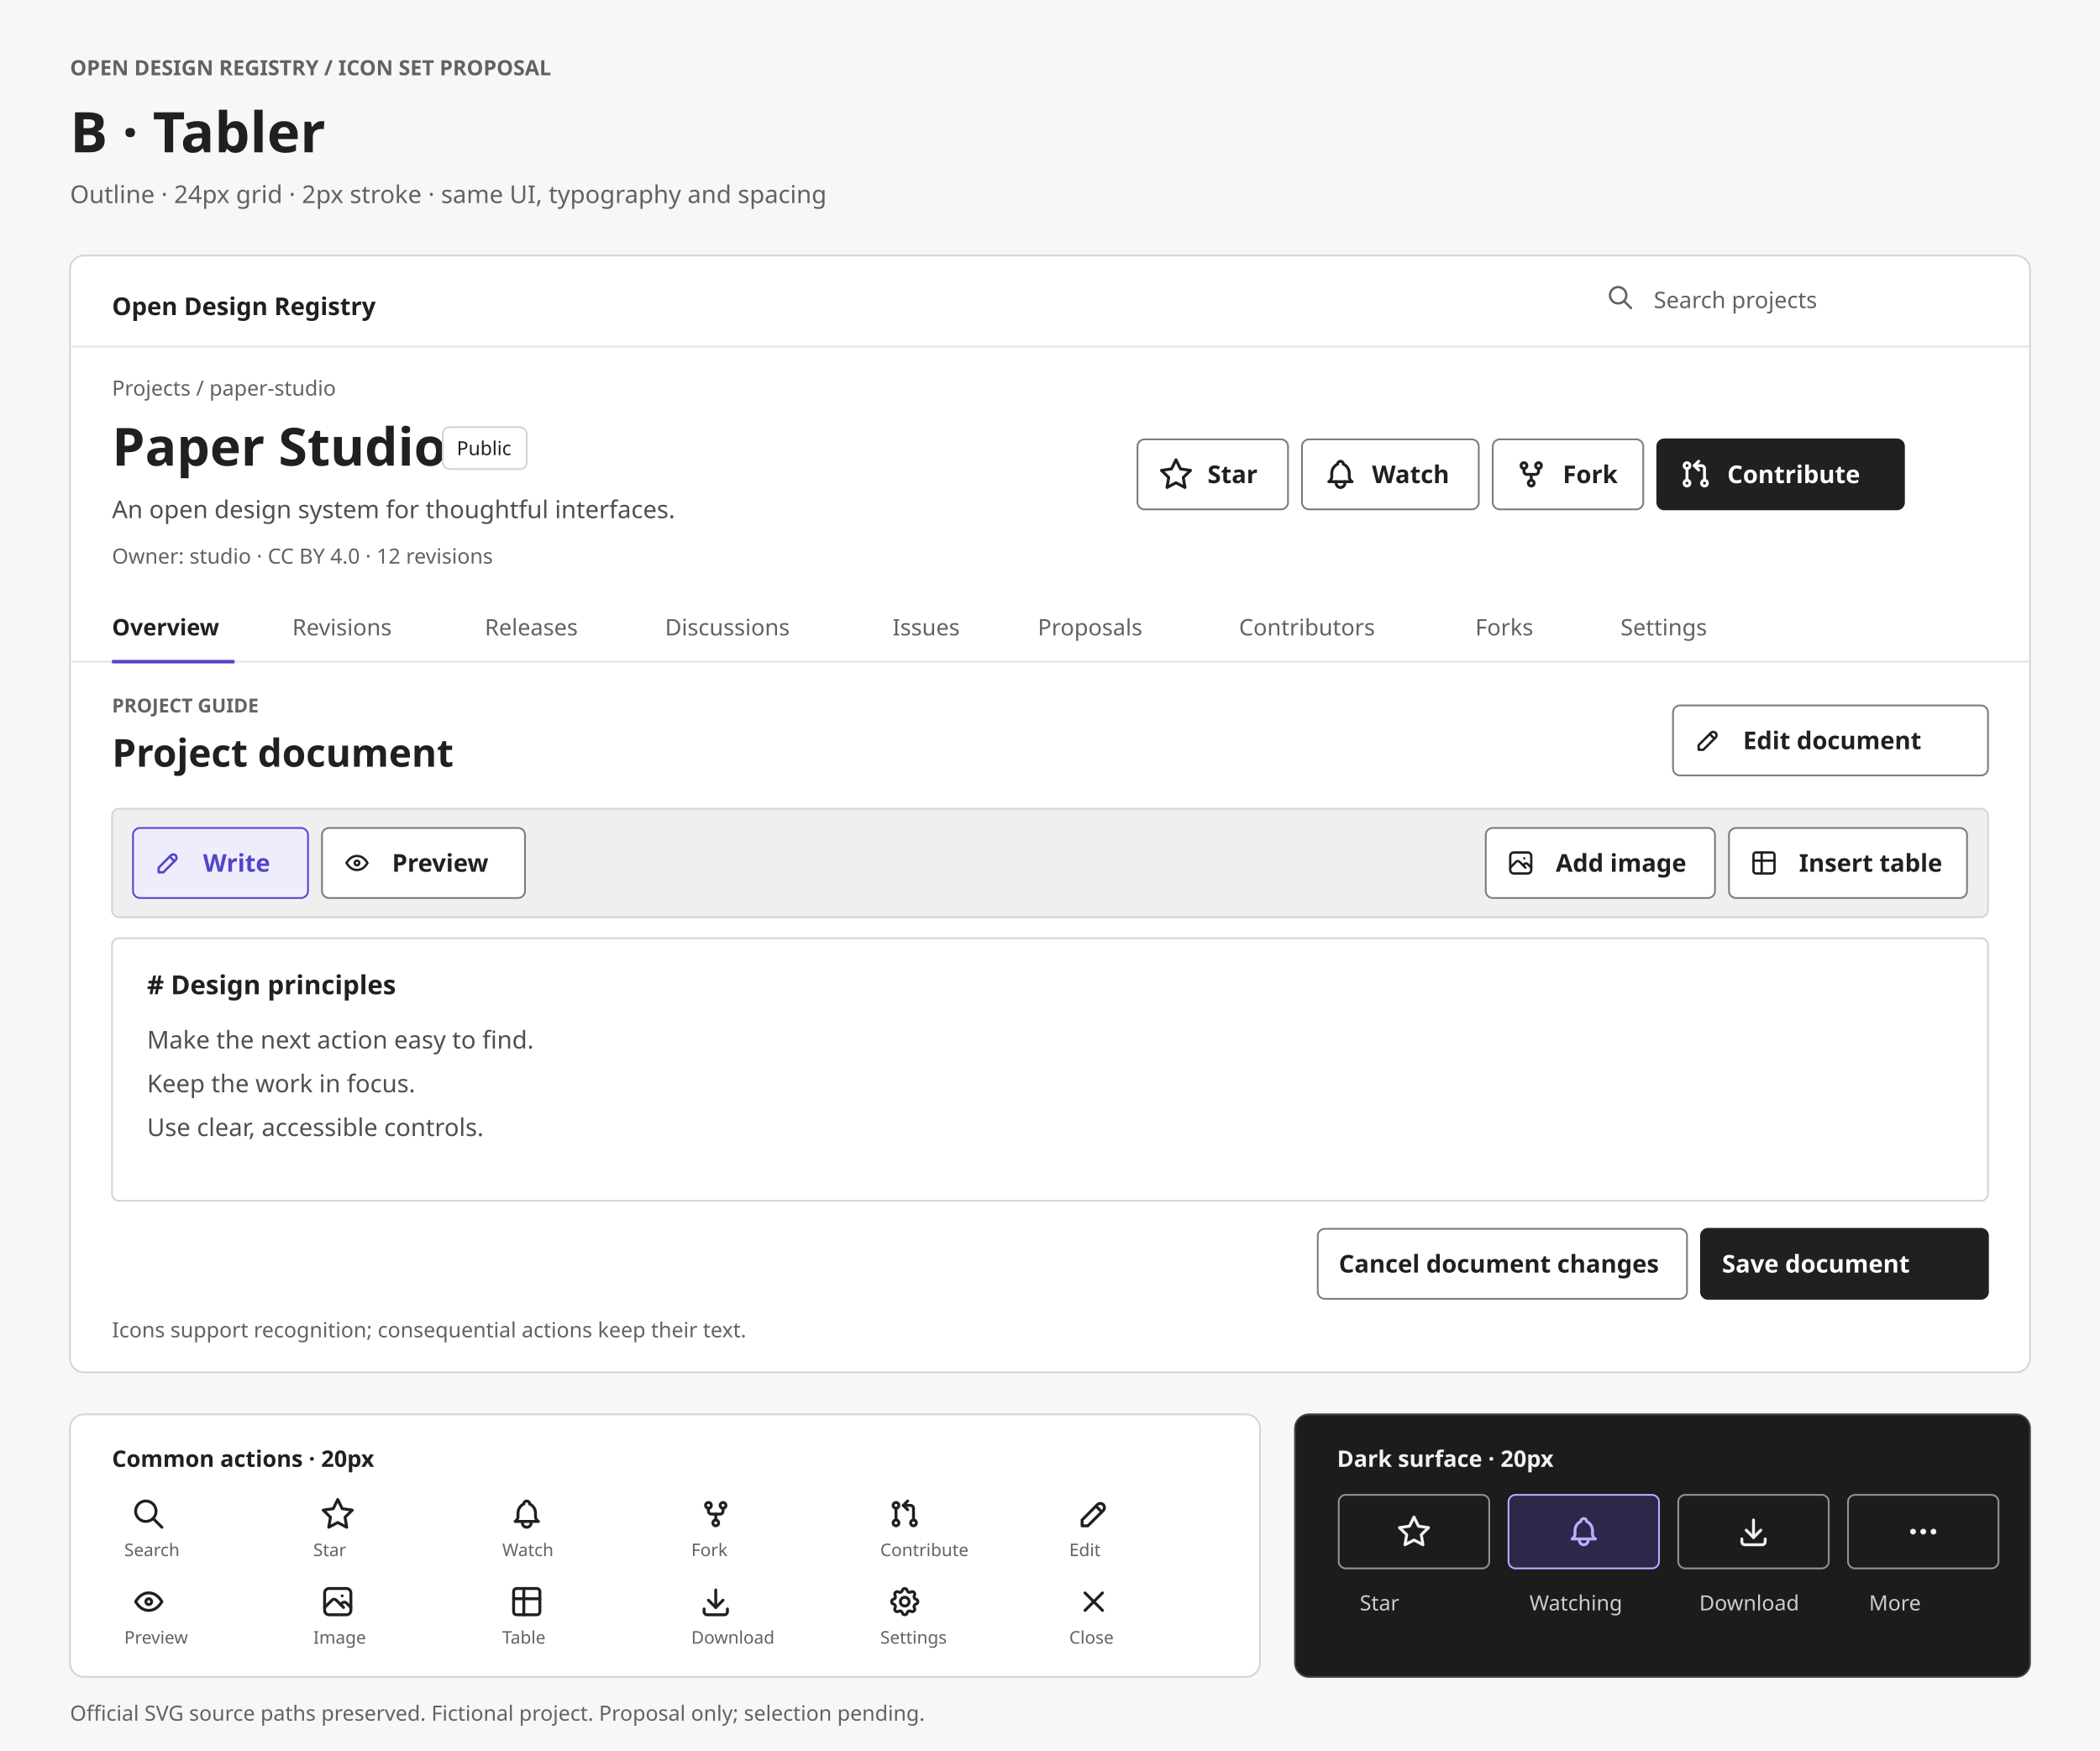
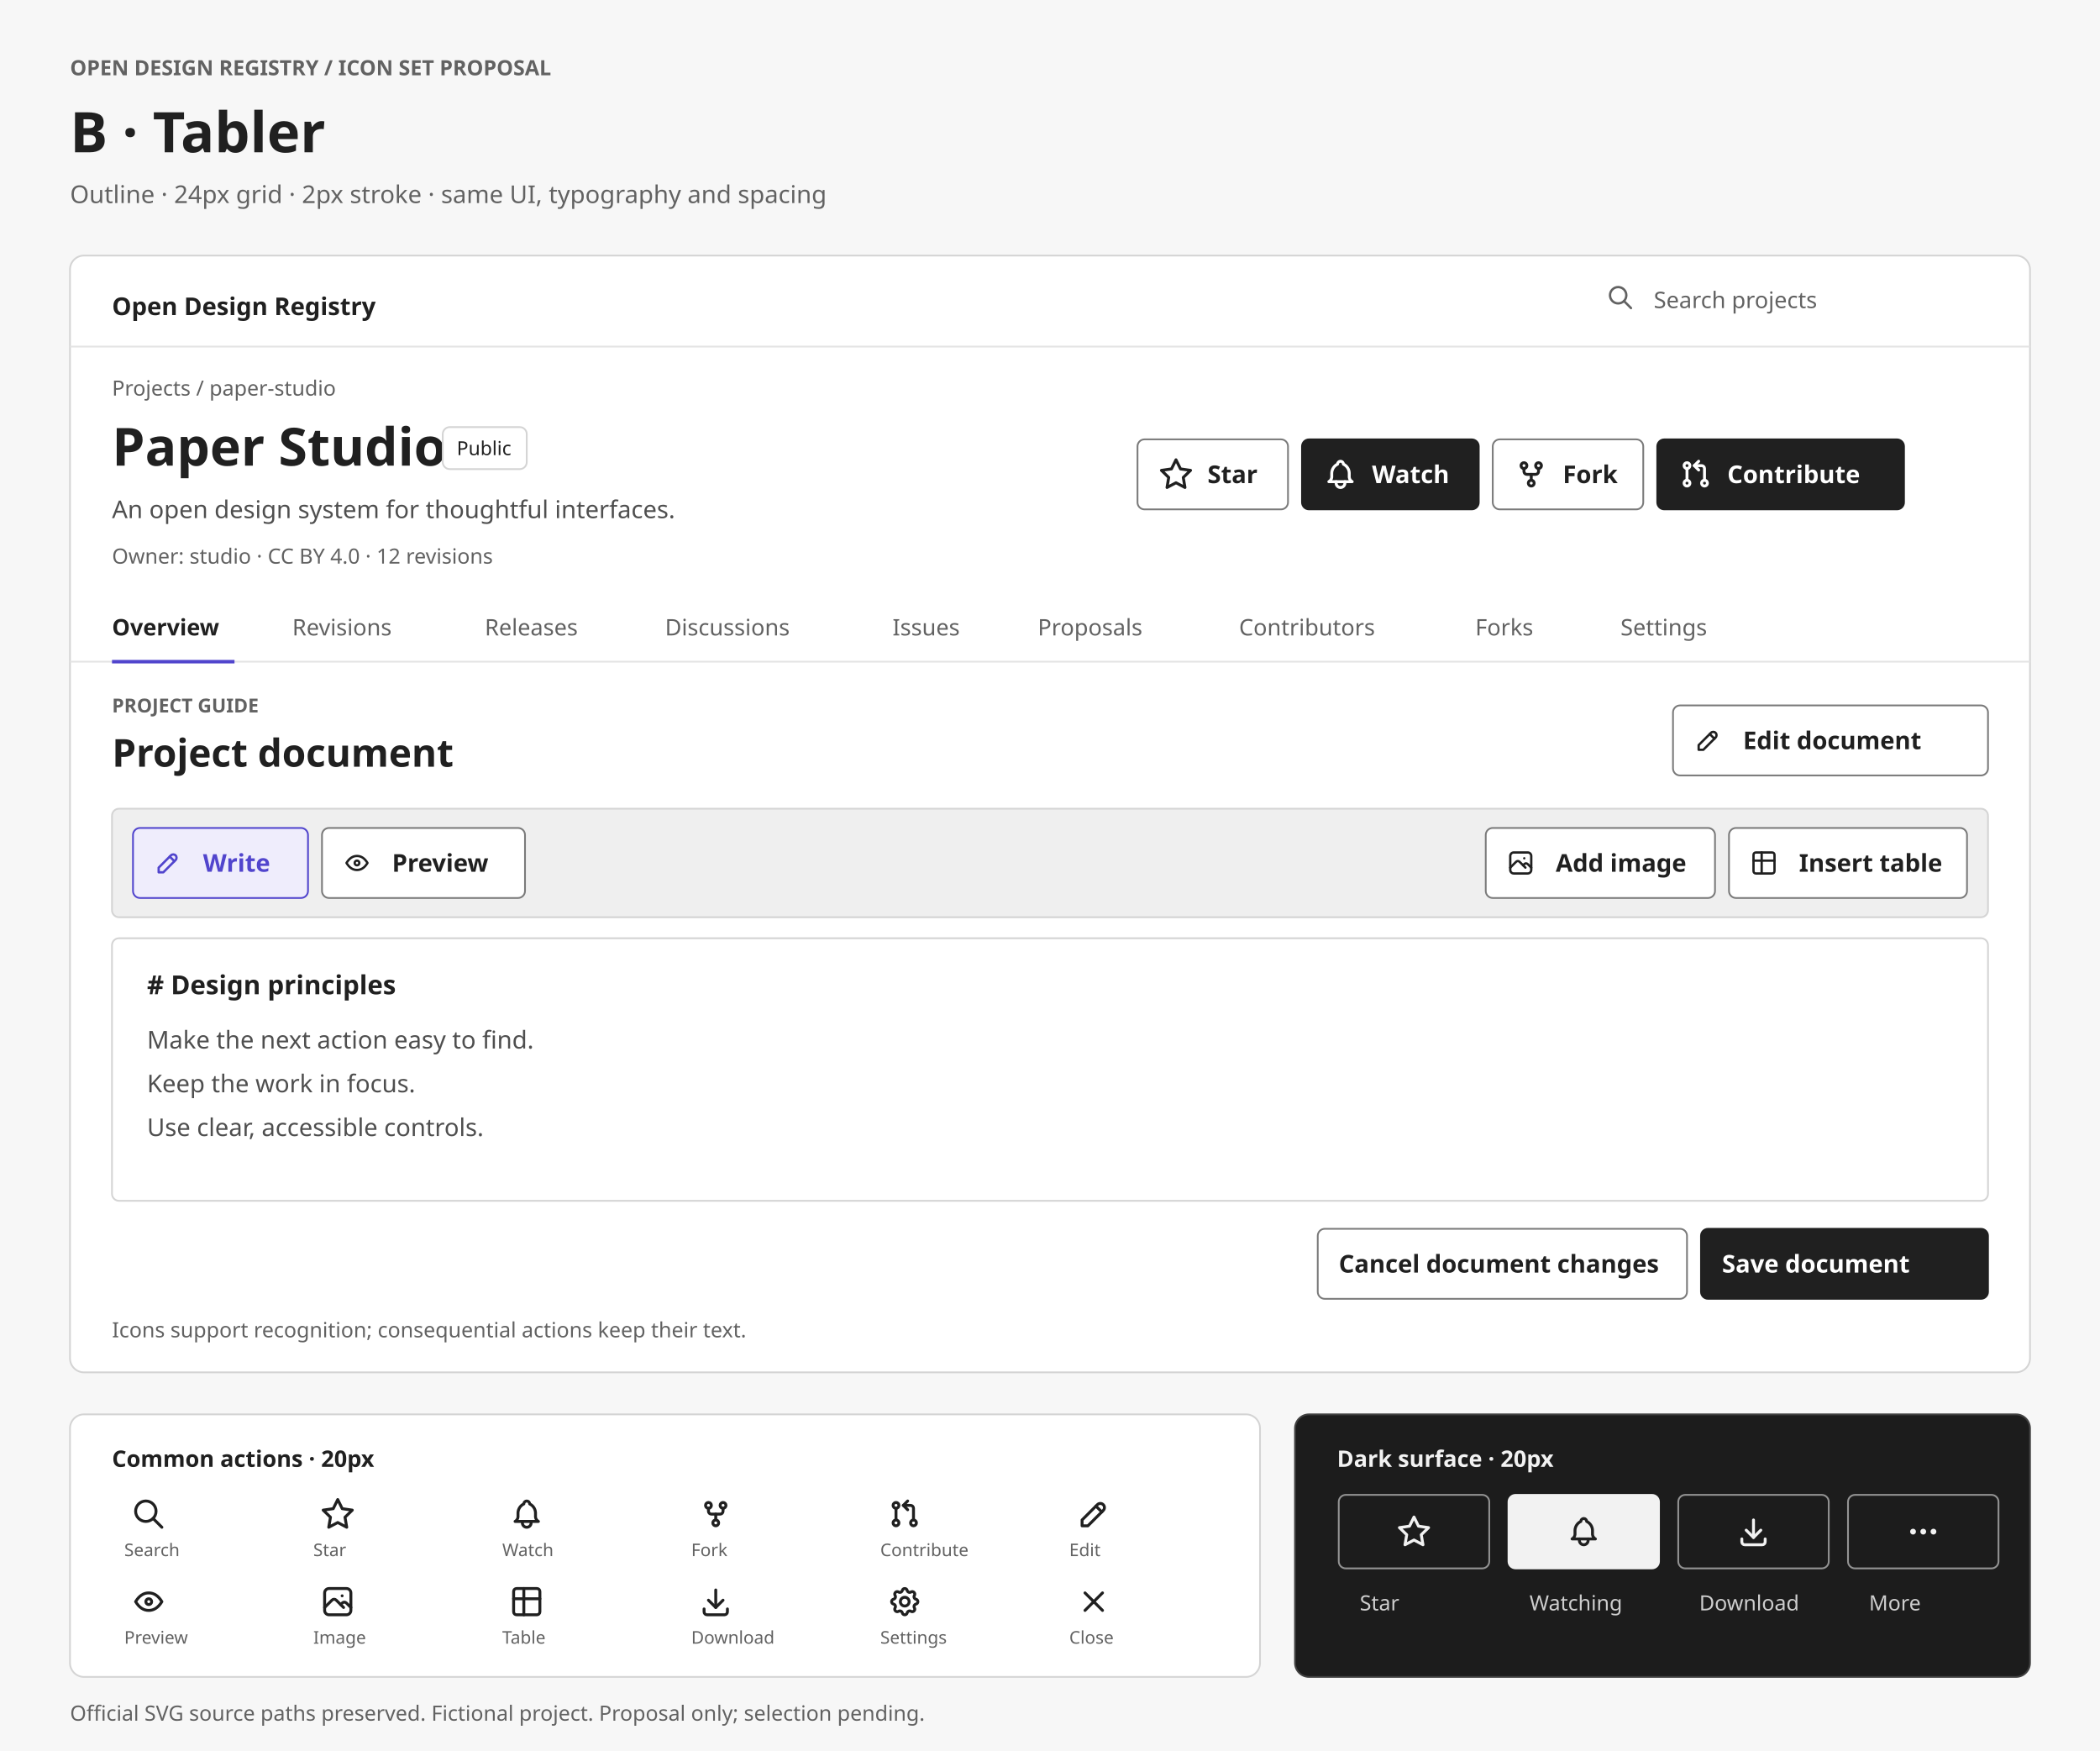
<svg xmlns="http://www.w3.org/2000/svg" width="1200" height="1000" viewBox="0 0 1200 1000" role="img" aria-labelledby="title desc">
  <rect x="0" y="0" width="1200" height="1000" rx="0" fill="#F7F7F7" stroke="#F7F7F7" />
  <text x="40" y="43" font-family="Segoe UI, sans-serif" font-size="12" font-weight="600" fill="#626262">OPEN DESIGN REGISTRY / ICON SET PROPOSAL</text>
  <text x="40" y="87" font-family="Segoe UI, sans-serif" font-size="32" font-weight="600" fill="#202020">B · Tabler</text>
  <text x="40" y="116" font-family="Segoe UI, sans-serif" font-size="14" font-weight="400" fill="#626262">Outline · 24px grid · 2px stroke · same UI, typography and spacing</text>
  <rect x="40" y="146" width="1120" height="638" rx="8" fill="#FFFFFF" stroke="#D4D4D4" />
  <text x="64" y="180" font-family="Segoe UI, sans-serif" font-size="14" font-weight="600" fill="#202020">Open Design Registry</text>
  <svg viewBox="0 0 24 24" fill="none" stroke="currentColor" stroke-width="2" stroke-linecap="round" stroke-linejoin="round" x="918" y="162" width="16" height="16" color="#626262">
    <path d="M3 10a7 7 0 1 0 14 0a7 7 0 1 0 -14 0" />
    <path d="M21 21l-6 -6" />
  </svg>
  <text x="945" y="176" font-family="Segoe UI, sans-serif" font-size="13" font-weight="400" fill="#626262">Search projects</text>
  <path d="M40 198H1160" stroke="#E4E4E4" />
  <text x="64" y="226" font-family="Segoe UI, sans-serif" font-size="12" font-weight="400" fill="#626262">Projects / paper-studio</text>
  <text x="64" y="266" font-family="Segoe UI, sans-serif" font-size="30" font-weight="600" fill="#202020">Paper Studio</text>
  <rect x="253" y="244" width="48" height="24" rx="4" fill="#FFFFFF" stroke="#D4D4D4" />
  <text x="261" y="260" font-family="Segoe UI, sans-serif" font-size="11" font-weight="400" fill="#202020">Public</text>
  <text x="64" y="296" font-family="Segoe UI, sans-serif" font-size="14" font-weight="400" fill="#4F4F4F">An open design system for thoughtful interfaces.</text>
  <text x="64" y="322" font-family="Segoe UI, sans-serif" font-size="12" font-weight="400" fill="#626262">Owner: studio   ·   CC BY 4.0   ·   12 revisions</text>
  <rect x="650" y="251" width="86" height="40" rx="4" fill="#FFFFFF" stroke="#7A7A7A" />
  <svg viewBox="0 0 24 24" fill="none" stroke="currentColor" stroke-width="2" stroke-linecap="round" stroke-linejoin="round" x="662" y="261" width="20" height="20" color="#202020">
    <path d="M12 17.75l-6.172 3.245l1.179 -6.873l-5 -4.867l6.9 -1l3.086 -6.253l3.086 6.253l6.9 1l-5 4.867l1.179 6.873l-6.158 -3.245" />
  </svg>
  <text x="690" y="276" font-family="Segoe UI, sans-serif" font-size="14" font-weight="600" fill="#202020">Star</text>
-   <rect x="744" y="251" width="101" height="40" rx="4" fill="#FFFFFF" stroke="#7A7A7A" />
-   <svg viewBox="0 0 24 24" fill="none" stroke="currentColor" stroke-width="2" stroke-linecap="round" stroke-linejoin="round" x="756" y="261" width="20" height="20" color="#202020">
+   <rect x="744" y="251" width="101" height="40" rx="4" fill="#202020" stroke="#202020" />
+   <svg viewBox="0 0 24 24" fill="none" stroke="currentColor" stroke-width="2" stroke-linecap="round" stroke-linejoin="round" x="756" y="261" width="20" height="20" color="#FFFFFF">
    <path d="M10 5a2 2 0 1 1 4 0a7 7 0 0 1 4 6v3a4 4 0 0 0 2 3h-16a4 4 0 0 0 2 -3v-3a7 7 0 0 1 4 -6" />
    <path d="M9 17v1a3 3 0 0 0 6 0v-1" />
  </svg>
-   <text x="784" y="276" font-family="Segoe UI, sans-serif" font-size="14" font-weight="600" fill="#202020">Watch</text>
+   <text x="784" y="276" font-family="Segoe UI, sans-serif" font-size="14" font-weight="600" fill="#FFFFFF">Watch</text>
  <rect x="853" y="251" width="86" height="40" rx="4" fill="#FFFFFF" stroke="#7A7A7A" />
  <svg viewBox="0 0 24 24" fill="none" stroke="currentColor" stroke-width="2" stroke-linecap="round" stroke-linejoin="round" x="865" y="261" width="20" height="20" color="#202020">
    <path d="M10 18a2 2 0 1 0 4 0a2 2 0 1 0 -4 0" />
    <path d="M5 6a2 2 0 1 0 4 0a2 2 0 1 0 -4 0" />
    <path d="M15 6a2 2 0 1 0 4 0a2 2 0 1 0 -4 0" />
    <path d="M7 8v2a2 2 0 0 0 2 2h6a2 2 0 0 0 2 -2v-2" />
    <path d="M12 12l0 4" />
  </svg>
  <text x="893" y="276" font-family="Segoe UI, sans-serif" font-size="14" font-weight="600" fill="#202020">Fork</text>
  <rect x="947" y="251" width="141" height="40" rx="4" fill="#202020" stroke="#202020" />
  <svg viewBox="0 0 24 24" fill="none" stroke="currentColor" stroke-width="2" stroke-linecap="round" stroke-linejoin="round" x="959" y="261" width="20" height="20" color="#FFFFFF">
    <path d="M4 18a2 2 0 1 0 4 0a2 2 0 1 0 -4 0" />
    <path d="M4 6a2 2 0 1 0 4 0a2 2 0 1 0 -4 0" />
    <path d="M16 18a2 2 0 1 0 4 0a2 2 0 1 0 -4 0" />
    <path d="M6 8l0 8" />
    <path d="M11 6h5a2 2 0 0 1 2 2v8" />
    <path d="M14 9l-3 -3l3 -3" />
  </svg>
  <text x="987" y="276" font-family="Segoe UI, sans-serif" font-size="14" font-weight="600" fill="#FFFFFF">Contribute</text>
  <text x="64" y="363" font-family="Segoe UI, sans-serif" font-size="13" font-weight="600" fill="#202020">Overview</text>
  <text x="167" y="363" font-family="Segoe UI, sans-serif" font-size="13" font-weight="400" fill="#626262">Revisions</text>
  <text x="277" y="363" font-family="Segoe UI, sans-serif" font-size="13" font-weight="400" fill="#626262">Releases</text>
  <text x="380" y="363" font-family="Segoe UI, sans-serif" font-size="13" font-weight="400" fill="#626262">Discussions</text>
  <text x="510" y="363" font-family="Segoe UI, sans-serif" font-size="13" font-weight="400" fill="#626262">Issues</text>
  <text x="593" y="363" font-family="Segoe UI, sans-serif" font-size="13" font-weight="400" fill="#626262">Proposals</text>
  <text x="708" y="363" font-family="Segoe UI, sans-serif" font-size="13" font-weight="400" fill="#626262">Contributors</text>
  <text x="843" y="363" font-family="Segoe UI, sans-serif" font-size="13" font-weight="400" fill="#626262">Forks</text>
  <text x="926" y="363" font-family="Segoe UI, sans-serif" font-size="13" font-weight="400" fill="#626262">Settings</text>
  <path d="M40 378H1160" stroke="#E4E4E4" />
  <path d="M64 378H134" stroke="#5145CD" stroke-width="2" />
  <text x="64" y="407" font-family="Segoe UI, sans-serif" font-size="11" font-weight="600" fill="#626262">PROJECT GUIDE</text>
  <text x="64" y="438" font-family="Segoe UI, sans-serif" font-size="22" font-weight="600" fill="#202020">Project document</text>
  <rect x="956" y="403" width="180" height="40" rx="4" fill="#FFFFFF" stroke="#7A7A7A" />
  <svg viewBox="0 0 24 24" fill="none" stroke="currentColor" stroke-width="2" stroke-linecap="round" stroke-linejoin="round" x="968" y="415" width="16" height="16" color="#202020">
    <path d="M4 20h4l10.5 -10.5a2.828 2.828 0 1 0 -4 -4l-10.5 10.5v4" />
    <path d="M13.5 6.5l4 4" />
  </svg>
  <text x="996" y="428" font-family="Segoe UI, sans-serif" font-size="14" font-weight="600" fill="#202020">Edit document</text>
  <rect x="64" y="462" width="1072" height="62" rx="4" fill="#EFEFEF" stroke="#D4D4D4" />
  <rect x="76" y="473" width="100" height="40" rx="4" fill="#EFEDFC" stroke="#5145CD" />
  <svg viewBox="0 0 24 24" fill="none" stroke="currentColor" stroke-width="2" stroke-linecap="round" stroke-linejoin="round" x="88" y="485" width="16" height="16" color="#5145CD">
    <path d="M4 20h4l10.5 -10.5a2.828 2.828 0 1 0 -4 -4l-10.5 10.5v4" />
    <path d="M13.5 6.5l4 4" />
  </svg>
  <text x="116" y="498" font-family="Segoe UI, sans-serif" font-size="14" font-weight="600" fill="#5145CD">Write</text>
  <rect x="184" y="473" width="116" height="40" rx="4" fill="#FFFFFF" stroke="#7A7A7A" />
  <svg viewBox="0 0 24 24" fill="none" stroke="currentColor" stroke-width="2" stroke-linecap="round" stroke-linejoin="round" x="196" y="485" width="16" height="16" color="#202020">
    <path d="M10 12a2 2 0 1 0 4 0a2 2 0 0 0 -4 0" />
    <path d="M21 12c-2.4 4 -5.4 6 -9 6c-3.6 0 -6.6 -2 -9 -6c2.4 -4 5.4 -6 9 -6c3.6 0 6.6 2 9 6" />
  </svg>
  <text x="224" y="498" font-family="Segoe UI, sans-serif" font-size="14" font-weight="600" fill="#202020">Preview</text>
  <rect x="849" y="473" width="131" height="40" rx="4" fill="#FFFFFF" stroke="#7A7A7A" />
  <svg viewBox="0 0 24 24" fill="none" stroke="currentColor" stroke-width="2" stroke-linecap="round" stroke-linejoin="round" x="861" y="485" width="16" height="16" color="#202020">
    <path d="M15 8h.01" />
    <path d="M3 6a3 3 0 0 1 3 -3h12a3 3 0 0 1 3 3v12a3 3 0 0 1 -3 3h-12a3 3 0 0 1 -3 -3v-12" />
    <path d="M3 16l5 -5c.928 -.893 2.072 -.893 3 0l5 5" />
    <path d="M14 14l1 -1c.928 -.893 2.072 -.893 3 0l3 3" />
  </svg>
  <text x="889" y="498" font-family="Segoe UI, sans-serif" font-size="14" font-weight="600" fill="#202020">Add image</text>
  <rect x="988" y="473" width="136" height="40" rx="4" fill="#FFFFFF" stroke="#7A7A7A" />
  <svg viewBox="0 0 24 24" fill="none" stroke="currentColor" stroke-width="2" stroke-linecap="round" stroke-linejoin="round" x="1000" y="485" width="16" height="16" color="#202020">
    <path d="M3 5a2 2 0 0 1 2 -2h14a2 2 0 0 1 2 2v14a2 2 0 0 1 -2 2h-14a2 2 0 0 1 -2 -2v-14" />
    <path d="M3 10h18" />
    <path d="M10 3v18" />
  </svg>
  <text x="1028" y="498" font-family="Segoe UI, sans-serif" font-size="14" font-weight="600" fill="#202020">Insert table</text>
  <rect x="64" y="536" width="1072" height="150" rx="4" fill="#FFFFFF" stroke="#D4D4D4" />
  <text x="84" y="568" font-family="Segoe UI, sans-serif" font-size="15" font-weight="600" fill="#202020"># Design principles</text>
  <text x="84" y="599" font-family="Segoe UI, sans-serif" font-size="14" font-weight="400" fill="#4F4F4F">Make the next action easy to find.</text>
  <text x="84" y="624" font-family="Segoe UI, sans-serif" font-size="14" font-weight="400" fill="#4F4F4F">Keep the work in focus.</text>
  <text x="84" y="649" font-family="Segoe UI, sans-serif" font-size="14" font-weight="400" fill="#4F4F4F">Use clear, accessible controls.</text>
  <rect x="753" y="702" width="211" height="40" rx="4" fill="#FFFFFF" stroke="#7A7A7A" />
  <text x="765" y="727" font-family="Segoe UI, sans-serif" font-size="14" font-weight="600" fill="#202020">Cancel document changes</text>
  <rect x="972" y="702" width="164" height="40" rx="4" fill="#202020" stroke="#202020" />
  <text x="984" y="727" font-family="Segoe UI, sans-serif" font-size="14" font-weight="600" fill="#FFFFFF">Save document</text>
  <text x="64" y="764" font-family="Segoe UI, sans-serif" font-size="12" font-weight="400" fill="#626262">Icons support recognition; consequential actions keep their text.</text>
  <rect x="40" y="808" width="680" height="150" rx="8" fill="#FFFFFF" stroke="#D4D4D4" />
  <text x="64" y="838" font-family="Segoe UI, sans-serif" font-size="13" font-weight="600" fill="#202020">Common actions · 20px</text>
  <svg viewBox="0 0 24 24" fill="none" stroke="currentColor" stroke-width="2" stroke-linecap="round" stroke-linejoin="round" x="75" y="855" width="20" height="20" color="#202020">
    <path d="M3 10a7 7 0 1 0 14 0a7 7 0 1 0 -14 0" />
    <path d="M21 21l-6 -6" />
  </svg>
  <text x="71" y="889" font-family="Segoe UI, sans-serif" font-size="10" font-weight="400" fill="#626262">Search</text>
  <svg viewBox="0 0 24 24" fill="none" stroke="currentColor" stroke-width="2" stroke-linecap="round" stroke-linejoin="round" x="183" y="855" width="20" height="20" color="#202020">
    <path d="M12 17.75l-6.172 3.245l1.179 -6.873l-5 -4.867l6.9 -1l3.086 -6.253l3.086 6.253l6.9 1l-5 4.867l1.179 6.873l-6.158 -3.245" />
  </svg>
  <text x="179" y="889" font-family="Segoe UI, sans-serif" font-size="10" font-weight="400" fill="#626262">Star</text>
  <svg viewBox="0 0 24 24" fill="none" stroke="currentColor" stroke-width="2" stroke-linecap="round" stroke-linejoin="round" x="291" y="855" width="20" height="20" color="#202020">
    <path d="M10 5a2 2 0 1 1 4 0a7 7 0 0 1 4 6v3a4 4 0 0 0 2 3h-16a4 4 0 0 0 2 -3v-3a7 7 0 0 1 4 -6" />
    <path d="M9 17v1a3 3 0 0 0 6 0v-1" />
  </svg>
  <text x="287" y="889" font-family="Segoe UI, sans-serif" font-size="10" font-weight="400" fill="#626262">Watch</text>
  <svg viewBox="0 0 24 24" fill="none" stroke="currentColor" stroke-width="2" stroke-linecap="round" stroke-linejoin="round" x="399" y="855" width="20" height="20" color="#202020">
    <path d="M10 18a2 2 0 1 0 4 0a2 2 0 1 0 -4 0" />
    <path d="M5 6a2 2 0 1 0 4 0a2 2 0 1 0 -4 0" />
    <path d="M15 6a2 2 0 1 0 4 0a2 2 0 1 0 -4 0" />
    <path d="M7 8v2a2 2 0 0 0 2 2h6a2 2 0 0 0 2 -2v-2" />
    <path d="M12 12l0 4" />
  </svg>
  <text x="395" y="889" font-family="Segoe UI, sans-serif" font-size="10" font-weight="400" fill="#626262">Fork</text>
  <svg viewBox="0 0 24 24" fill="none" stroke="currentColor" stroke-width="2" stroke-linecap="round" stroke-linejoin="round" x="507" y="855" width="20" height="20" color="#202020">
    <path d="M4 18a2 2 0 1 0 4 0a2 2 0 1 0 -4 0" />
    <path d="M4 6a2 2 0 1 0 4 0a2 2 0 1 0 -4 0" />
    <path d="M16 18a2 2 0 1 0 4 0a2 2 0 1 0 -4 0" />
    <path d="M6 8l0 8" />
    <path d="M11 6h5a2 2 0 0 1 2 2v8" />
    <path d="M14 9l-3 -3l3 -3" />
  </svg>
  <text x="503" y="889" font-family="Segoe UI, sans-serif" font-size="10" font-weight="400" fill="#626262">Contribute</text>
  <svg viewBox="0 0 24 24" fill="none" stroke="currentColor" stroke-width="2" stroke-linecap="round" stroke-linejoin="round" x="615" y="855" width="20" height="20" color="#202020">
    <path d="M4 20h4l10.5 -10.5a2.828 2.828 0 1 0 -4 -4l-10.5 10.5v4" />
    <path d="M13.5 6.5l4 4" />
  </svg>
  <text x="611" y="889" font-family="Segoe UI, sans-serif" font-size="10" font-weight="400" fill="#626262">Edit</text>
  <svg viewBox="0 0 24 24" fill="none" stroke="currentColor" stroke-width="2" stroke-linecap="round" stroke-linejoin="round" x="75" y="905" width="20" height="20" color="#202020">
    <path d="M10 12a2 2 0 1 0 4 0a2 2 0 0 0 -4 0" />
    <path d="M21 12c-2.4 4 -5.4 6 -9 6c-3.6 0 -6.6 -2 -9 -6c2.4 -4 5.4 -6 9 -6c3.6 0 6.6 2 9 6" />
  </svg>
  <text x="71" y="939" font-family="Segoe UI, sans-serif" font-size="10" font-weight="400" fill="#626262">Preview</text>
  <svg viewBox="0 0 24 24" fill="none" stroke="currentColor" stroke-width="2" stroke-linecap="round" stroke-linejoin="round" x="183" y="905" width="20" height="20" color="#202020">
    <path d="M15 8h.01" />
    <path d="M3 6a3 3 0 0 1 3 -3h12a3 3 0 0 1 3 3v12a3 3 0 0 1 -3 3h-12a3 3 0 0 1 -3 -3v-12" />
    <path d="M3 16l5 -5c.928 -.893 2.072 -.893 3 0l5 5" />
    <path d="M14 14l1 -1c.928 -.893 2.072 -.893 3 0l3 3" />
  </svg>
  <text x="179" y="939" font-family="Segoe UI, sans-serif" font-size="10" font-weight="400" fill="#626262">Image</text>
  <svg viewBox="0 0 24 24" fill="none" stroke="currentColor" stroke-width="2" stroke-linecap="round" stroke-linejoin="round" x="291" y="905" width="20" height="20" color="#202020">
    <path d="M3 5a2 2 0 0 1 2 -2h14a2 2 0 0 1 2 2v14a2 2 0 0 1 -2 2h-14a2 2 0 0 1 -2 -2v-14" />
    <path d="M3 10h18" />
    <path d="M10 3v18" />
  </svg>
  <text x="287" y="939" font-family="Segoe UI, sans-serif" font-size="10" font-weight="400" fill="#626262">Table</text>
  <svg viewBox="0 0 24 24" fill="none" stroke="currentColor" stroke-width="2" stroke-linecap="round" stroke-linejoin="round" x="399" y="905" width="20" height="20" color="#202020">
    <path d="M4 17v2a2 2 0 0 0 2 2h12a2 2 0 0 0 2 -2v-2" />
    <path d="M7 11l5 5l5 -5" />
    <path d="M12 4l0 12" />
  </svg>
  <text x="395" y="939" font-family="Segoe UI, sans-serif" font-size="10" font-weight="400" fill="#626262">Download</text>
  <svg viewBox="0 0 24 24" fill="none" stroke="currentColor" stroke-width="2" stroke-linecap="round" stroke-linejoin="round" x="507" y="905" width="20" height="20" color="#202020">
    <path d="M10.325 4.317c.426 -1.756 2.924 -1.756 3.35 0a1.724 1.724 0 0 0 2.573 1.066c1.543 -.94 3.31 .826 2.37 2.37a1.724 1.724 0 0 0 1.065 2.572c1.756 .426 1.756 2.924 0 3.35a1.724 1.724 0 0 0 -1.066 2.573c.94 1.543 -.826 3.31 -2.37 2.37a1.724 1.724 0 0 0 -2.572 1.065c-.426 1.756 -2.924 1.756 -3.35 0a1.724 1.724 0 0 0 -2.573 -1.066c-1.543 .94 -3.31 -.826 -2.37 -2.37a1.724 1.724 0 0 0 -1.065 -2.572c-1.756 -.426 -1.756 -2.924 0 -3.35a1.724 1.724 0 0 0 1.066 -2.573c-.94 -1.543 .826 -3.31 2.37 -2.37c1 .608 2.296 .07 2.572 -1.065" />
    <path d="M9 12a3 3 0 1 0 6 0a3 3 0 0 0 -6 0" />
  </svg>
  <text x="503" y="939" font-family="Segoe UI, sans-serif" font-size="10" font-weight="400" fill="#626262">Settings</text>
  <svg viewBox="0 0 24 24" fill="none" stroke="currentColor" stroke-width="2" stroke-linecap="round" stroke-linejoin="round" x="615" y="905" width="20" height="20" color="#202020">
    <path d="M18 6l-12 12" />
    <path d="M6 6l12 12" />
  </svg>
  <text x="611" y="939" font-family="Segoe UI, sans-serif" font-size="10" font-weight="400" fill="#626262">Close</text>
  <rect x="740" y="808" width="420" height="150" rx="8" fill="#1C1C1C" stroke="#414141" />
  <text x="764" y="838" font-family="Segoe UI, sans-serif" font-size="13" font-weight="600" fill="#F2F2F2">Dark surface · 20px</text>
  <rect x="765" y="854" width="86" height="42" rx="4" fill="#1C1C1C" stroke="#939393" />
  <svg viewBox="0 0 24 24" fill="none" stroke="currentColor" stroke-width="2" stroke-linecap="round" stroke-linejoin="round" x="798" y="865" width="20" height="20" color="#F2F2F2">
    <path d="M12 17.75l-6.172 3.245l1.179 -6.873l-5 -4.867l6.9 -1l3.086 -6.253l3.086 6.253l6.9 1l-5 4.867l1.179 6.873l-6.158 -3.245" />
  </svg>
  <text x="777" y="920" font-family="Segoe UI, sans-serif" font-size="12" font-weight="400" fill="#CDCDCD">Star</text>
-   <rect x="862" y="854" width="86" height="42" rx="4" fill="#2D2749" stroke="#B7B0FF" />
-   <svg viewBox="0 0 24 24" fill="none" stroke="currentColor" stroke-width="2" stroke-linecap="round" stroke-linejoin="round" x="895" y="865" width="20" height="20" color="#B7B0FF">
+   <rect x="862" y="854" width="86" height="42" rx="4" fill="#F2F2F2" stroke="#F2F2F2" />
+   <svg viewBox="0 0 24 24" fill="none" stroke="currentColor" stroke-width="2" stroke-linecap="round" stroke-linejoin="round" x="895" y="865" width="20" height="20" color="#202020">
    <path d="M10 5a2 2 0 1 1 4 0a7 7 0 0 1 4 6v3a4 4 0 0 0 2 3h-16a4 4 0 0 0 2 -3v-3a7 7 0 0 1 4 -6" />
    <path d="M9 17v1a3 3 0 0 0 6 0v-1" />
  </svg>
  <text x="874" y="920" font-family="Segoe UI, sans-serif" font-size="12" font-weight="400" fill="#CDCDCD">Watching</text>
  <rect x="959" y="854" width="86" height="42" rx="4" fill="#1C1C1C" stroke="#939393" />
  <svg viewBox="0 0 24 24" fill="none" stroke="currentColor" stroke-width="2" stroke-linecap="round" stroke-linejoin="round" x="992" y="865" width="20" height="20" color="#F2F2F2">
    <path d="M4 17v2a2 2 0 0 0 2 2h12a2 2 0 0 0 2 -2v-2" />
    <path d="M7 11l5 5l5 -5" />
    <path d="M12 4l0 12" />
  </svg>
  <text x="971" y="920" font-family="Segoe UI, sans-serif" font-size="12" font-weight="400" fill="#CDCDCD">Download</text>
  <rect x="1056" y="854" width="86" height="42" rx="4" fill="#1C1C1C" stroke="#939393" />
  <svg viewBox="0 0 24 24" fill="none" stroke="currentColor" stroke-width="2" stroke-linecap="round" stroke-linejoin="round" x="1089" y="865" width="20" height="20" color="#F2F2F2">
    <path d="M4 12a1 1 0 1 0 2 0a1 1 0 1 0 -2 0" />
    <path d="M11 12a1 1 0 1 0 2 0a1 1 0 1 0 -2 0" />
    <path d="M18 12a1 1 0 1 0 2 0a1 1 0 1 0 -2 0" />
  </svg>
  <text x="1068" y="920" font-family="Segoe UI, sans-serif" font-size="12" font-weight="400" fill="#CDCDCD">More</text>
  <text x="40" y="983" font-family="Segoe UI, sans-serif" font-size="12" font-weight="400" fill="#626262">Official SVG source paths preserved. Fictional project. Proposal only; selection pending.</text>
</svg>
